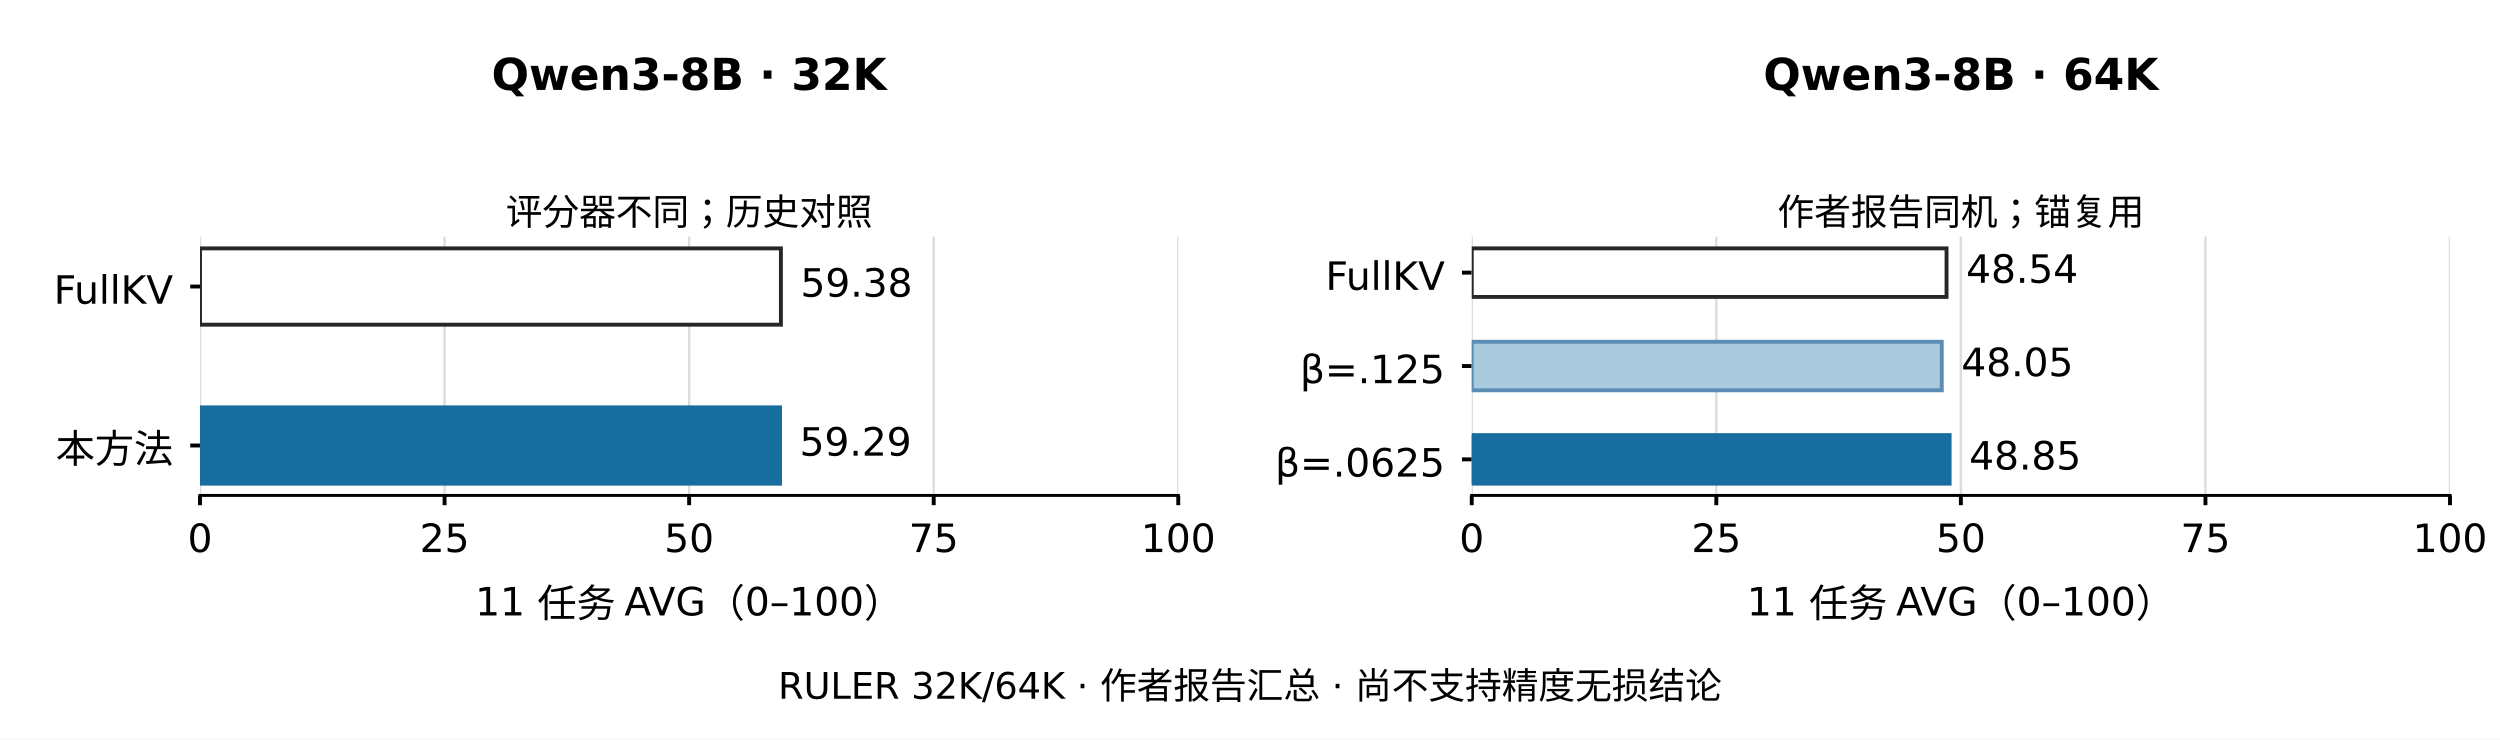
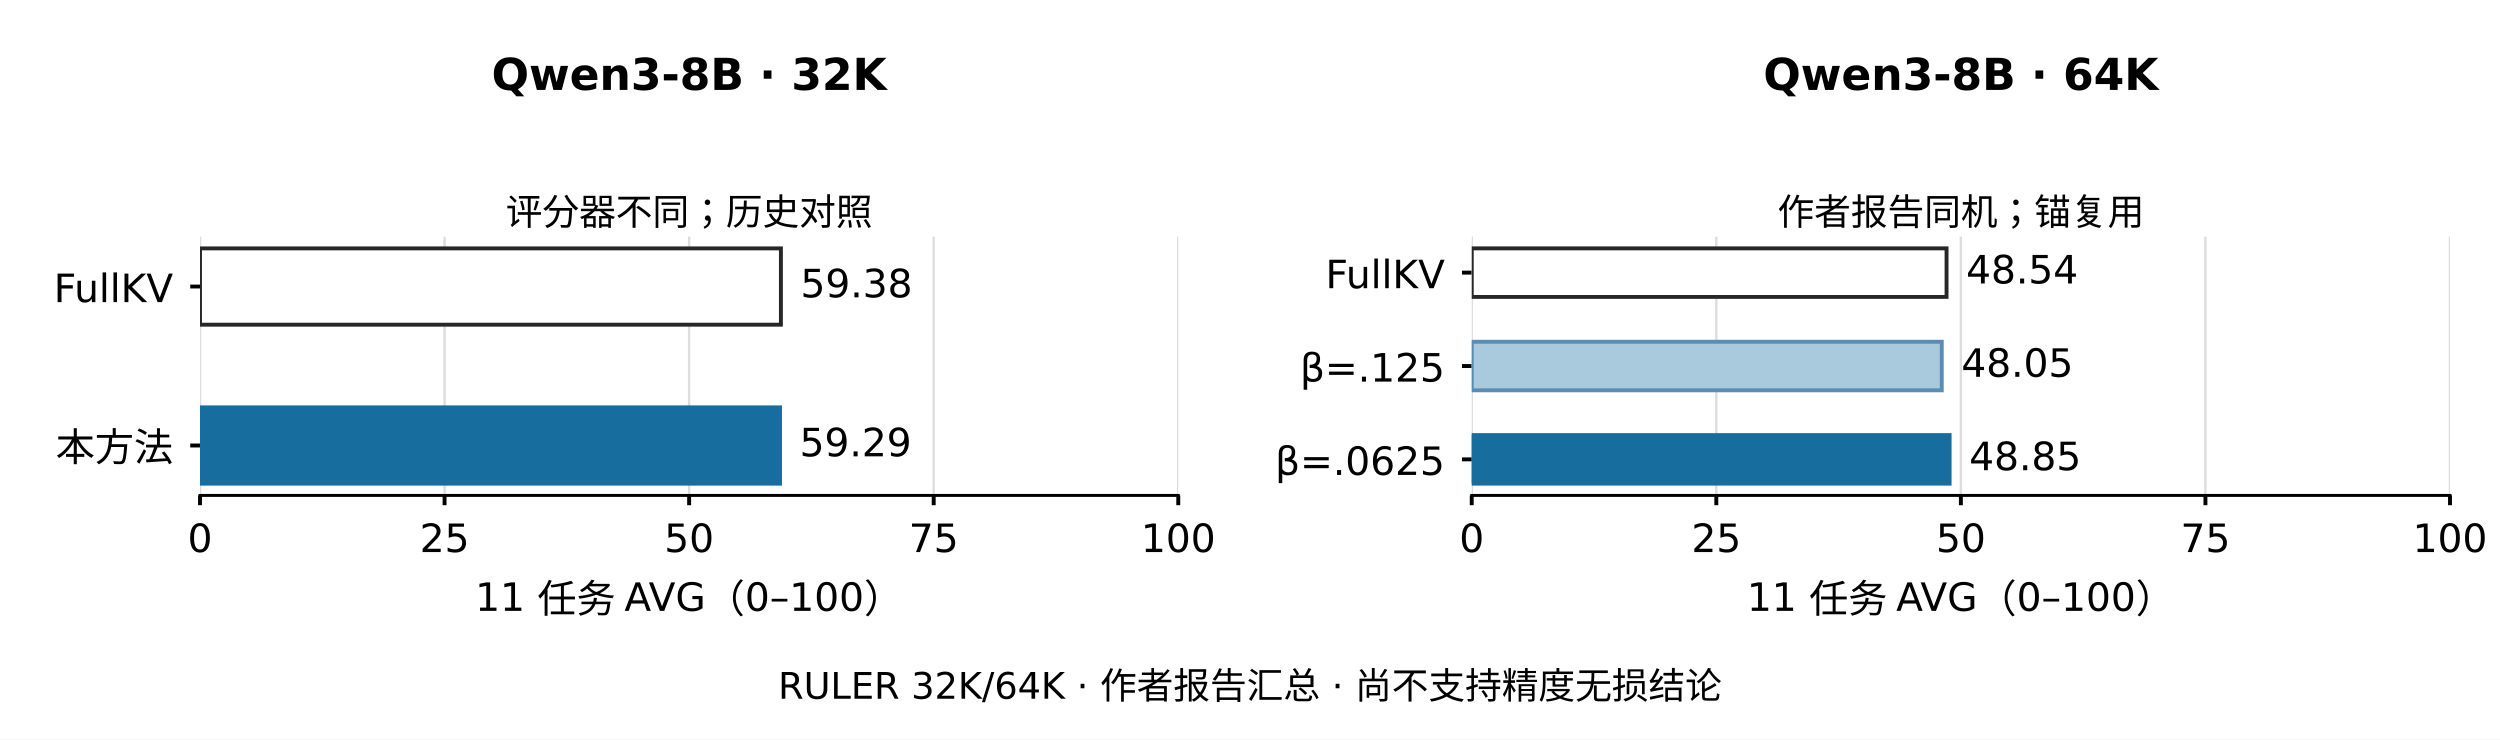
<svg xmlns="http://www.w3.org/2000/svg" xmlns:xlink="http://www.w3.org/1999/xlink" width="511.2pt" height="151.2pt" viewBox="0 0 511.2 151.2" version="1.1">
  <defs>
    <style type="text/css">*{stroke-linejoin: round; stroke-linecap: butt}</style>
  </defs>
  <g id="figure_1">
    <g id="patch_1">
      <path d="M 0 151.2  L 511.2 151.2  L 511.2 0  L 0 0  z " style="fill: #ffffff" />
    </g>
    <g id="axes_1">
      <g id="patch_2">
        <path d="M 40.896 101.304  L 240.931 101.304  L 240.931 48.384  L 40.896 48.384  z " style="fill: #ffffff" />
      </g>
      <g id="matplotlib.axis_1">
        <g id="xtick_1">
          <g id="line2d_1">
-             <path d="M 40.896 101.304  L 40.896 48.384  " clip-path="url(#p63da141658)" style="fill: none; stroke: #dddddd; stroke-width: 0.5; stroke-linecap: square" />
+             <path d="M 40.896 101.304  L 40.896 48.384  " clip-path="url(#p51b61b6af1)" style="fill: none; stroke: #dddddd; stroke-width: 0.5; stroke-linecap: square" />
          </g>
          <g id="line2d_2">
            <defs>
-               <path id="m5c2e792729" d="M 0 0  L 0 2  " style="stroke: #000000; stroke-width: 0.8" />
+               <path id="maef8170c63" d="M 0 0  L 0 2  " style="stroke: #000000; stroke-width: 0.8" />
            </defs>
            <g>
-               <use xlink:href="#m5c2e792729" x="40.896" y="101.304" style="stroke: #000000; stroke-width: 0.8" />
+               <use xlink:href="#maef8170c63" x="40.896" y="101.304" style="stroke: #000000; stroke-width: 0.8" />
            </g>
          </g>
          <g id="text_1">
-             <text style="font-size: 8px; font-family: 'DejaVu Sans'; text-anchor: middle" x="40.896" y="112.882" transform="rotate(-0 40.896 112.8821)">0</text>
+             <text style="font-size: 8px; font-family: 'DejaVu Sans'; text-anchor: middle" x="40.896" y="112.883" transform="rotate(-0 40.896 112.8828)">0</text>
          </g>
        </g>
        <g id="xtick_2">
          <g id="line2d_3">
-             <path d="M 90.905 101.304  L 90.905 48.384  " clip-path="url(#p63da141658)" style="fill: none; stroke: #dddddd; stroke-width: 0.5; stroke-linecap: square" />
+             <path d="M 90.905 101.304  L 90.905 48.384  " clip-path="url(#p51b61b6af1)" style="fill: none; stroke: #dddddd; stroke-width: 0.5; stroke-linecap: square" />
          </g>
          <g id="line2d_4">
            <g>
-               <use xlink:href="#m5c2e792729" x="90.905" y="101.304" style="stroke: #000000; stroke-width: 0.8" />
+               <use xlink:href="#maef8170c63" x="90.905" y="101.304" style="stroke: #000000; stroke-width: 0.8" />
            </g>
          </g>
          <g id="text_2">
-             <text style="font-size: 8px; font-family: 'DejaVu Sans'; text-anchor: middle" x="90.905" y="112.882" transform="rotate(-0 90.9047 112.8821)">25</text>
+             <text style="font-size: 8px; font-family: 'DejaVu Sans'; text-anchor: middle" x="90.905" y="112.883" transform="rotate(-0 90.9047 112.8828)">25</text>
          </g>
        </g>
        <g id="xtick_3">
          <g id="line2d_5">
-             <path d="M 140.913 101.304  L 140.913 48.384  " clip-path="url(#p63da141658)" style="fill: none; stroke: #dddddd; stroke-width: 0.5; stroke-linecap: square" />
+             <path d="M 140.913 101.304  L 140.913 48.384  " clip-path="url(#p51b61b6af1)" style="fill: none; stroke: #dddddd; stroke-width: 0.5; stroke-linecap: square" />
          </g>
          <g id="line2d_6">
            <g>
-               <use xlink:href="#m5c2e792729" x="140.913" y="101.304" style="stroke: #000000; stroke-width: 0.8" />
+               <use xlink:href="#maef8170c63" x="140.913" y="101.304" style="stroke: #000000; stroke-width: 0.8" />
            </g>
          </g>
          <g id="text_3">
-             <text style="font-size: 8px; font-family: 'DejaVu Sans'; text-anchor: middle" x="140.913" y="112.882" transform="rotate(-0 140.9134 112.8821)">50</text>
+             <text style="font-size: 8px; font-family: 'DejaVu Sans'; text-anchor: middle" x="140.913" y="112.883" transform="rotate(-0 140.9134 112.8828)">50</text>
          </g>
        </g>
        <g id="xtick_4">
          <g id="line2d_7">
-             <path d="M 190.922 101.304  L 190.922 48.384  " clip-path="url(#p63da141658)" style="fill: none; stroke: #dddddd; stroke-width: 0.5; stroke-linecap: square" />
+             <path d="M 190.922 101.304  L 190.922 48.384  " clip-path="url(#p51b61b6af1)" style="fill: none; stroke: #dddddd; stroke-width: 0.5; stroke-linecap: square" />
          </g>
          <g id="line2d_8">
            <g>
-               <use xlink:href="#m5c2e792729" x="190.922" y="101.304" style="stroke: #000000; stroke-width: 0.8" />
+               <use xlink:href="#maef8170c63" x="190.922" y="101.304" style="stroke: #000000; stroke-width: 0.8" />
            </g>
          </g>
          <g id="text_4">
-             <text style="font-size: 8px; font-family: 'DejaVu Sans'; text-anchor: middle" x="190.922" y="112.882" transform="rotate(-0 190.9221 112.8821)">75</text>
+             <text style="font-size: 8px; font-family: 'DejaVu Sans'; text-anchor: middle" x="190.922" y="112.883" transform="rotate(-0 190.9221 112.8828)">75</text>
          </g>
        </g>
        <g id="xtick_5">
          <g id="line2d_9">
-             <path d="M 240.931 101.304  L 240.931 48.384  " clip-path="url(#p63da141658)" style="fill: none; stroke: #dddddd; stroke-width: 0.5; stroke-linecap: square" />
+             <path d="M 240.931 101.304  L 240.931 48.384  " clip-path="url(#p51b61b6af1)" style="fill: none; stroke: #dddddd; stroke-width: 0.5; stroke-linecap: square" />
          </g>
          <g id="line2d_10">
            <g>
-               <use xlink:href="#m5c2e792729" x="240.931" y="101.304" style="stroke: #000000; stroke-width: 0.8" />
+               <use xlink:href="#maef8170c63" x="240.931" y="101.304" style="stroke: #000000; stroke-width: 0.8" />
            </g>
          </g>
          <g id="text_5">
-             <text style="font-size: 8px; font-family: 'DejaVu Sans'; text-anchor: middle" x="240.931" y="112.882" transform="rotate(-0 240.9308 112.8821)">100</text>
+             <text style="font-size: 8px; font-family: 'DejaVu Sans'; text-anchor: middle" x="240.931" y="112.883" transform="rotate(-0 240.9308 112.8828)">100</text>
          </g>
        </g>
        <g id="text_6">
-           <text style="font-size: 8px; font-family: 'DejaVu Sans'; text-anchor: middle" x="140.913" y="125.844" transform="rotate(-0 140.9134 125.844)">11 任务 AVG（0–100）</text>
+           <text style="font-size: 8px; font-family: 'DejaVu Sans'; text-anchor: middle" x="140.913" y="124.914" transform="rotate(-0 140.9134 124.914)">11 任务 AVG（0–100）</text>
        </g>
      </g>
      <g id="matplotlib.axis_2">
        <g id="ytick_1">
          <g id="line2d_11">
            <defs>
-               <path id="m7150fd67de" d="M 0 0  L -2 0  " style="stroke: #000000; stroke-width: 0.8" />
+               <path id="m73d9d92e67" d="M 0 0  L -2 0  " style="stroke: #000000; stroke-width: 0.8" />
            </defs>
            <g>
-               <use xlink:href="#m7150fd67de" x="40.896" y="58.591" style="stroke: #000000; stroke-width: 0.8" />
+               <use xlink:href="#m73d9d92e67" x="40.896" y="58.591" style="stroke: #000000; stroke-width: 0.8" />
            </g>
          </g>
          <g id="text_7">
-             <text style="font-size: 8px; font-family: 'DejaVu Sans'; text-anchor: end" x="35.396" y="62.111" transform="rotate(-0 35.396 62.11093)">FullKV</text>
+             <text style="font-size: 8px; font-family: 'DejaVu Sans'; text-anchor: end" x="35.396" y="61.775" transform="rotate(-0 35.396 61.77468)">FullKV</text>
          </g>
        </g>
        <g id="ytick_2">
          <g id="line2d_12">
            <g>
-               <use xlink:href="#m7150fd67de" x="40.896" y="91.097" style="stroke: #000000; stroke-width: 0.8" />
+               <use xlink:href="#m73d9d92e67" x="40.896" y="91.097" style="stroke: #000000; stroke-width: 0.8" />
            </g>
          </g>
          <g id="text_8">
-             <text style="font-size: 8px; font-family: 'DejaVu Sans'; text-anchor: end" x="35.396" y="94.617" transform="rotate(-0 35.396 94.61707)">本方法</text>
+             <text style="font-size: 8px; font-family: 'DejaVu Sans'; text-anchor: end" x="35.396" y="94.281" transform="rotate(-0 35.396 94.28082)">本方法</text>
          </g>
        </g>
      </g>
      <g id="patch_3">
-         <path d="M 40.896 66.392  L 159.68 66.392  L 159.68 50.789  L 40.896 50.789  z " clip-path="url(#p63da141658)" style="fill: #ffffff; stroke: #272727; stroke-width: 0.8; stroke-linejoin: miter" />
+         <path d="M 40.896 66.392  L 159.68 66.392  L 159.68 50.789  L 40.896 50.789  z " clip-path="url(#p51b61b6af1)" style="fill: #ffffff; stroke: #272727; stroke-width: 0.8; stroke-linejoin: miter" />
      </g>
      <g id="patch_4">
-         <path d="M 40.896 98.899  L 159.498 98.899  L 159.498 83.296  L 40.896 83.296  z " clip-path="url(#p63da141658)" style="fill: #176e9e; stroke: #176e9e; stroke-width: 0.8; stroke-linejoin: miter" />
+         <path d="M 40.896 98.899  L 159.498 98.899  L 159.498 83.296  L 40.896 83.296  z " clip-path="url(#p51b61b6af1)" style="fill: #176e9e; stroke: #176e9e; stroke-width: 0.8; stroke-linejoin: miter" />
      </g>
      <g id="patch_5">
        <path d="M 40.896 101.304  L 240.931 101.304  " style="fill: none; stroke: #000000; stroke-width: 0.6; stroke-linejoin: miter; stroke-linecap: square" />
      </g>
      <g id="text_9">
-         <text style="font-size: 8px; font-family: 'DejaVu Sans'; text-anchor: start" x="163.681" y="60.669" transform="rotate(-0 163.681 60.66905)">59.38</text>
+         <text style="font-size: 8px; font-family: 'DejaVu Sans'; text-anchor: start" x="163.681" y="60.798" transform="rotate(-0 163.681 60.79843)">59.38</text>
      </g>
      <g id="text_10">
-         <text style="font-size: 8px; font-family: 'DejaVu Sans'; text-anchor: start" x="163.499" y="93.175" transform="rotate(-0 163.4991 93.1752)">59.29</text>
+         <text style="font-size: 8px; font-family: 'DejaVu Sans'; text-anchor: start" x="163.499" y="93.305" transform="rotate(-0 163.4991 93.30457)">59.29</text>
      </g>
      <g id="text_11">
        <text style="font-size: 7.5px; font-family: 'DejaVu Sans'; text-anchor: middle" x="140.913" y="46.003" transform="rotate(-0 140.9134 46.0026)">评分器不同；历史对照</text>
      </g>
      <g id="text_12">
        <text style="font-weight: 700; font-size: 9px; font-family: 'DejaVu Sans'; text-anchor: middle" x="140.913" y="18.384" transform="rotate(-0 140.9134 18.384)">Qwen3-8B · 32K</text>
      </g>
    </g>
    <g id="axes_2">
      <g id="patch_6">
        <path d="M 300.941 101.304  L 500.976 101.304  L 500.976 48.384  L 300.941 48.384  z " style="fill: #ffffff" />
      </g>
      <g id="matplotlib.axis_3">
        <g id="xtick_6">
          <g id="line2d_13">
-             <path d="M 300.941 101.304  L 300.941 48.384  " clip-path="url(#p70e4619d0b)" style="fill: none; stroke: #dddddd; stroke-width: 0.5; stroke-linecap: square" />
+             <path d="M 300.941 101.304  L 300.941 48.384  " clip-path="url(#pa896a7124a)" style="fill: none; stroke: #dddddd; stroke-width: 0.5; stroke-linecap: square" />
          </g>
          <g id="line2d_14">
            <g>
-               <use xlink:href="#m5c2e792729" x="300.941" y="101.304" style="stroke: #000000; stroke-width: 0.8" />
+               <use xlink:href="#maef8170c63" x="300.941" y="101.304" style="stroke: #000000; stroke-width: 0.8" />
            </g>
          </g>
          <g id="text_13">
-             <text style="font-size: 8px; font-family: 'DejaVu Sans'; text-anchor: middle" x="300.941" y="112.882" transform="rotate(-0 300.9412 112.8821)">0</text>
+             <text style="font-size: 8px; font-family: 'DejaVu Sans'; text-anchor: middle" x="300.941" y="112.883" transform="rotate(-0 300.9412 112.8828)">0</text>
          </g>
        </g>
        <g id="xtick_7">
          <g id="line2d_15">
-             <path d="M 350.95 101.304  L 350.95 48.384  " clip-path="url(#p70e4619d0b)" style="fill: none; stroke: #dddddd; stroke-width: 0.5; stroke-linecap: square" />
+             <path d="M 350.95 101.304  L 350.95 48.384  " clip-path="url(#pa896a7124a)" style="fill: none; stroke: #dddddd; stroke-width: 0.5; stroke-linecap: square" />
          </g>
          <g id="line2d_16">
            <g>
-               <use xlink:href="#m5c2e792729" x="350.95" y="101.304" style="stroke: #000000; stroke-width: 0.8" />
+               <use xlink:href="#maef8170c63" x="350.95" y="101.304" style="stroke: #000000; stroke-width: 0.8" />
            </g>
          </g>
          <g id="text_14">
-             <text style="font-size: 8px; font-family: 'DejaVu Sans'; text-anchor: middle" x="350.95" y="112.882" transform="rotate(-0 350.9499 112.8821)">25</text>
+             <text style="font-size: 8px; font-family: 'DejaVu Sans'; text-anchor: middle" x="350.95" y="112.883" transform="rotate(-0 350.9499 112.8828)">25</text>
          </g>
        </g>
        <g id="xtick_8">
          <g id="line2d_17">
-             <path d="M 400.959 101.304  L 400.959 48.384  " clip-path="url(#p70e4619d0b)" style="fill: none; stroke: #dddddd; stroke-width: 0.5; stroke-linecap: square" />
+             <path d="M 400.959 101.304  L 400.959 48.384  " clip-path="url(#pa896a7124a)" style="fill: none; stroke: #dddddd; stroke-width: 0.5; stroke-linecap: square" />
          </g>
          <g id="line2d_18">
            <g>
-               <use xlink:href="#m5c2e792729" x="400.959" y="101.304" style="stroke: #000000; stroke-width: 0.8" />
+               <use xlink:href="#maef8170c63" x="400.959" y="101.304" style="stroke: #000000; stroke-width: 0.8" />
            </g>
          </g>
          <g id="text_15">
-             <text style="font-size: 8px; font-family: 'DejaVu Sans'; text-anchor: middle" x="400.959" y="112.882" transform="rotate(-0 400.9586 112.8821)">50</text>
+             <text style="font-size: 8px; font-family: 'DejaVu Sans'; text-anchor: middle" x="400.959" y="112.883" transform="rotate(-0 400.9586 112.8828)">50</text>
          </g>
        </g>
        <g id="xtick_9">
          <g id="line2d_19">
-             <path d="M 450.967 101.304  L 450.967 48.384  " clip-path="url(#p70e4619d0b)" style="fill: none; stroke: #dddddd; stroke-width: 0.5; stroke-linecap: square" />
+             <path d="M 450.967 101.304  L 450.967 48.384  " clip-path="url(#pa896a7124a)" style="fill: none; stroke: #dddddd; stroke-width: 0.5; stroke-linecap: square" />
          </g>
          <g id="line2d_20">
            <g>
-               <use xlink:href="#m5c2e792729" x="450.967" y="101.304" style="stroke: #000000; stroke-width: 0.8" />
+               <use xlink:href="#maef8170c63" x="450.967" y="101.304" style="stroke: #000000; stroke-width: 0.8" />
            </g>
          </g>
          <g id="text_16">
-             <text style="font-size: 8px; font-family: 'DejaVu Sans'; text-anchor: middle" x="450.967" y="112.882" transform="rotate(-0 450.9673 112.8821)">75</text>
+             <text style="font-size: 8px; font-family: 'DejaVu Sans'; text-anchor: middle" x="450.967" y="112.883" transform="rotate(-0 450.9673 112.8828)">75</text>
          </g>
        </g>
        <g id="xtick_10">
          <g id="line2d_21">
-             <path d="M 500.976 101.304  L 500.976 48.384  " clip-path="url(#p70e4619d0b)" style="fill: none; stroke: #dddddd; stroke-width: 0.5; stroke-linecap: square" />
+             <path d="M 500.976 101.304  L 500.976 48.384  " clip-path="url(#pa896a7124a)" style="fill: none; stroke: #dddddd; stroke-width: 0.5; stroke-linecap: square" />
          </g>
          <g id="line2d_22">
            <g>
-               <use xlink:href="#m5c2e792729" x="500.976" y="101.304" style="stroke: #000000; stroke-width: 0.8" />
+               <use xlink:href="#maef8170c63" x="500.976" y="101.304" style="stroke: #000000; stroke-width: 0.8" />
            </g>
          </g>
          <g id="text_17">
-             <text style="font-size: 8px; font-family: 'DejaVu Sans'; text-anchor: middle" x="500.976" y="112.882" transform="rotate(-0 500.976 112.8821)">100</text>
+             <text style="font-size: 8px; font-family: 'DejaVu Sans'; text-anchor: middle" x="500.976" y="112.883" transform="rotate(-0 500.976 112.8828)">100</text>
          </g>
        </g>
        <g id="text_18">
-           <text style="font-size: 8px; font-family: 'DejaVu Sans'; text-anchor: middle" x="400.959" y="125.844" transform="rotate(-0 400.9586 125.844)">11 任务 AVG（0–100）</text>
+           <text style="font-size: 8px; font-family: 'DejaVu Sans'; text-anchor: middle" x="400.959" y="124.914" transform="rotate(-0 400.9586 124.914)">11 任务 AVG（0–100）</text>
        </g>
      </g>
      <g id="matplotlib.axis_4">
        <g id="ytick_3">
          <g id="line2d_23">
            <g>
-               <use xlink:href="#m7150fd67de" x="300.941" y="55.753" style="stroke: #000000; stroke-width: 0.8" />
+               <use xlink:href="#m73d9d92e67" x="300.941" y="55.753" style="stroke: #000000; stroke-width: 0.8" />
            </g>
          </g>
          <g id="text_19">
-             <text style="font-size: 8px; font-family: 'DejaVu Sans'; text-anchor: end" x="295.441" y="59.273" transform="rotate(-0 295.4412 59.27309)">FullKV</text>
+             <text style="font-size: 8px; font-family: 'DejaVu Sans'; text-anchor: end" x="295.441" y="58.937" transform="rotate(-0 295.4412 58.93684)">FullKV</text>
          </g>
        </g>
        <g id="ytick_4">
          <g id="line2d_24">
            <g>
-               <use xlink:href="#m7150fd67de" x="300.941" y="74.844" style="stroke: #000000; stroke-width: 0.8" />
+               <use xlink:href="#m73d9d92e67" x="300.941" y="74.844" style="stroke: #000000; stroke-width: 0.8" />
            </g>
          </g>
          <g id="text_20">
-             <text style="font-size: 8px; font-family: 'DejaVu Sans'; text-anchor: end" x="295.441" y="78.364" transform="rotate(-0 295.4412 78.364)">β=.125</text>
+             <text style="font-size: 8px; font-family: 'DejaVu Sans'; text-anchor: end" x="295.441" y="78.028" transform="rotate(-0 295.4412 78.02775)">β=.125</text>
          </g>
        </g>
        <g id="ytick_5">
          <g id="line2d_25">
            <g>
-               <use xlink:href="#m7150fd67de" x="300.941" y="93.935" style="stroke: #000000; stroke-width: 0.8" />
+               <use xlink:href="#m73d9d92e67" x="300.941" y="93.935" style="stroke: #000000; stroke-width: 0.8" />
            </g>
          </g>
          <g id="text_21">
-             <text style="font-size: 8px; font-family: 'DejaVu Sans'; text-anchor: end" x="295.441" y="97.455" transform="rotate(-0 295.4412 97.45491)">β=.0625</text>
+             <text style="font-size: 8px; font-family: 'DejaVu Sans'; text-anchor: end" x="295.441" y="97.119" transform="rotate(-0 295.4412 97.11866)">β=.0625</text>
          </g>
        </g>
      </g>
      <g id="patch_7">
-         <path d="M 300.941 60.717  L 398.031 60.717  L 398.031 50.789  L 300.941 50.789  z " clip-path="url(#p70e4619d0b)" style="fill: #ffffff; stroke: #272727; stroke-width: 0.8; stroke-linejoin: miter" />
+         <path d="M 300.941 60.717  L 398.031 60.717  L 398.031 50.789  L 300.941 50.789  z " clip-path="url(#pa896a7124a)" style="fill: #ffffff; stroke: #272727; stroke-width: 0.8; stroke-linejoin: miter" />
      </g>
      <g id="patch_8">
-         <path d="M 300.941 79.808  L 397.049 79.808  L 397.049 69.88  L 300.941 69.88  z " clip-path="url(#p70e4619d0b)" style="fill: #a9cadd; stroke: #5b8db4; stroke-width: 0.8; stroke-linejoin: miter" />
+         <path d="M 300.941 79.808  L 397.049 79.808  L 397.049 69.88  L 300.941 69.88  z " clip-path="url(#pa896a7124a)" style="fill: #a9cadd; stroke: #5b8db4; stroke-width: 0.8; stroke-linejoin: miter" />
      </g>
      <g id="patch_9">
-         <path d="M 300.941 98.899  L 398.658 98.899  L 398.658 88.971  L 300.941 88.971  z " clip-path="url(#p70e4619d0b)" style="fill: #176e9e; stroke: #176e9e; stroke-width: 0.8; stroke-linejoin: miter" />
+         <path d="M 300.941 98.899  L 398.658 98.899  L 398.658 88.971  L 300.941 88.971  z " clip-path="url(#pa896a7124a)" style="fill: #176e9e; stroke: #176e9e; stroke-width: 0.8; stroke-linejoin: miter" />
      </g>
      <g id="patch_10">
        <path d="M 300.941 101.304  L 500.976 101.304  " style="fill: none; stroke: #000000; stroke-width: 0.6; stroke-linejoin: miter; stroke-linecap: square" />
      </g>
      <g id="text_22">
-         <text style="font-size: 8px; font-family: 'DejaVu Sans'; text-anchor: start" x="402.032" y="57.831" transform="rotate(-0 402.0315 57.83122)">48.54</text>
+         <text style="font-size: 8px; font-family: 'DejaVu Sans'; text-anchor: start" x="402.032" y="57.961" transform="rotate(-0 402.0315 57.96059)">48.54</text>
      </g>
      <g id="text_23">
-         <text style="font-size: 8px; font-family: 'DejaVu Sans'; text-anchor: start" x="401.05" y="76.922" transform="rotate(-0 401.0495 76.92212)">48.05</text>
+         <text style="font-size: 8px; font-family: 'DejaVu Sans'; text-anchor: start" x="401.05" y="77.052" transform="rotate(-0 401.0495 77.0515)">48.05</text>
      </g>
      <g id="text_24">
-         <text style="font-size: 8px; font-family: 'DejaVu Sans'; text-anchor: start" x="402.659" y="96.013" transform="rotate(-0 402.6589 96.01303)">48.85</text>
+         <text style="font-size: 8px; font-family: 'DejaVu Sans'; text-anchor: start" x="402.659" y="96.142" transform="rotate(-0 402.6589 96.14241)">48.85</text>
      </g>
      <g id="text_25">
        <text style="font-size: 7.5px; font-family: 'DejaVu Sans'; text-anchor: middle" x="400.959" y="46.003" transform="rotate(-0 400.9586 46.0026)">作者报告同机；锚复用</text>
      </g>
      <g id="text_26">
        <text style="font-weight: 700; font-size: 9px; font-family: 'DejaVu Sans'; text-anchor: middle" x="400.959" y="18.384" transform="rotate(-0 400.9586 18.384)">Qwen3-8B · 64K</text>
      </g>
    </g>
    <g id="text_27">
      <text style="font-size: 7.5px; font-family: 'DejaVu Sans'; text-anchor: middle" x="255.6" y="142.884" transform="rotate(-0 255.6 142.884)">RULER 32K/64K · 作者报告汇总 · 尚不支持精度无损结论</text>
    </g>
  </g>
  <defs>
-     <clipPath id="p63da141658">
+     <clipPath id="p51b61b6af1">
      <rect x="40.896" y="48.384" width="200.035" height="52.92" />
    </clipPath>
-     <clipPath id="p70e4619d0b">
+     <clipPath id="pa896a7124a">
      <rect x="300.941" y="48.384" width="200.035" height="52.92" />
    </clipPath>
  </defs>
</svg>
